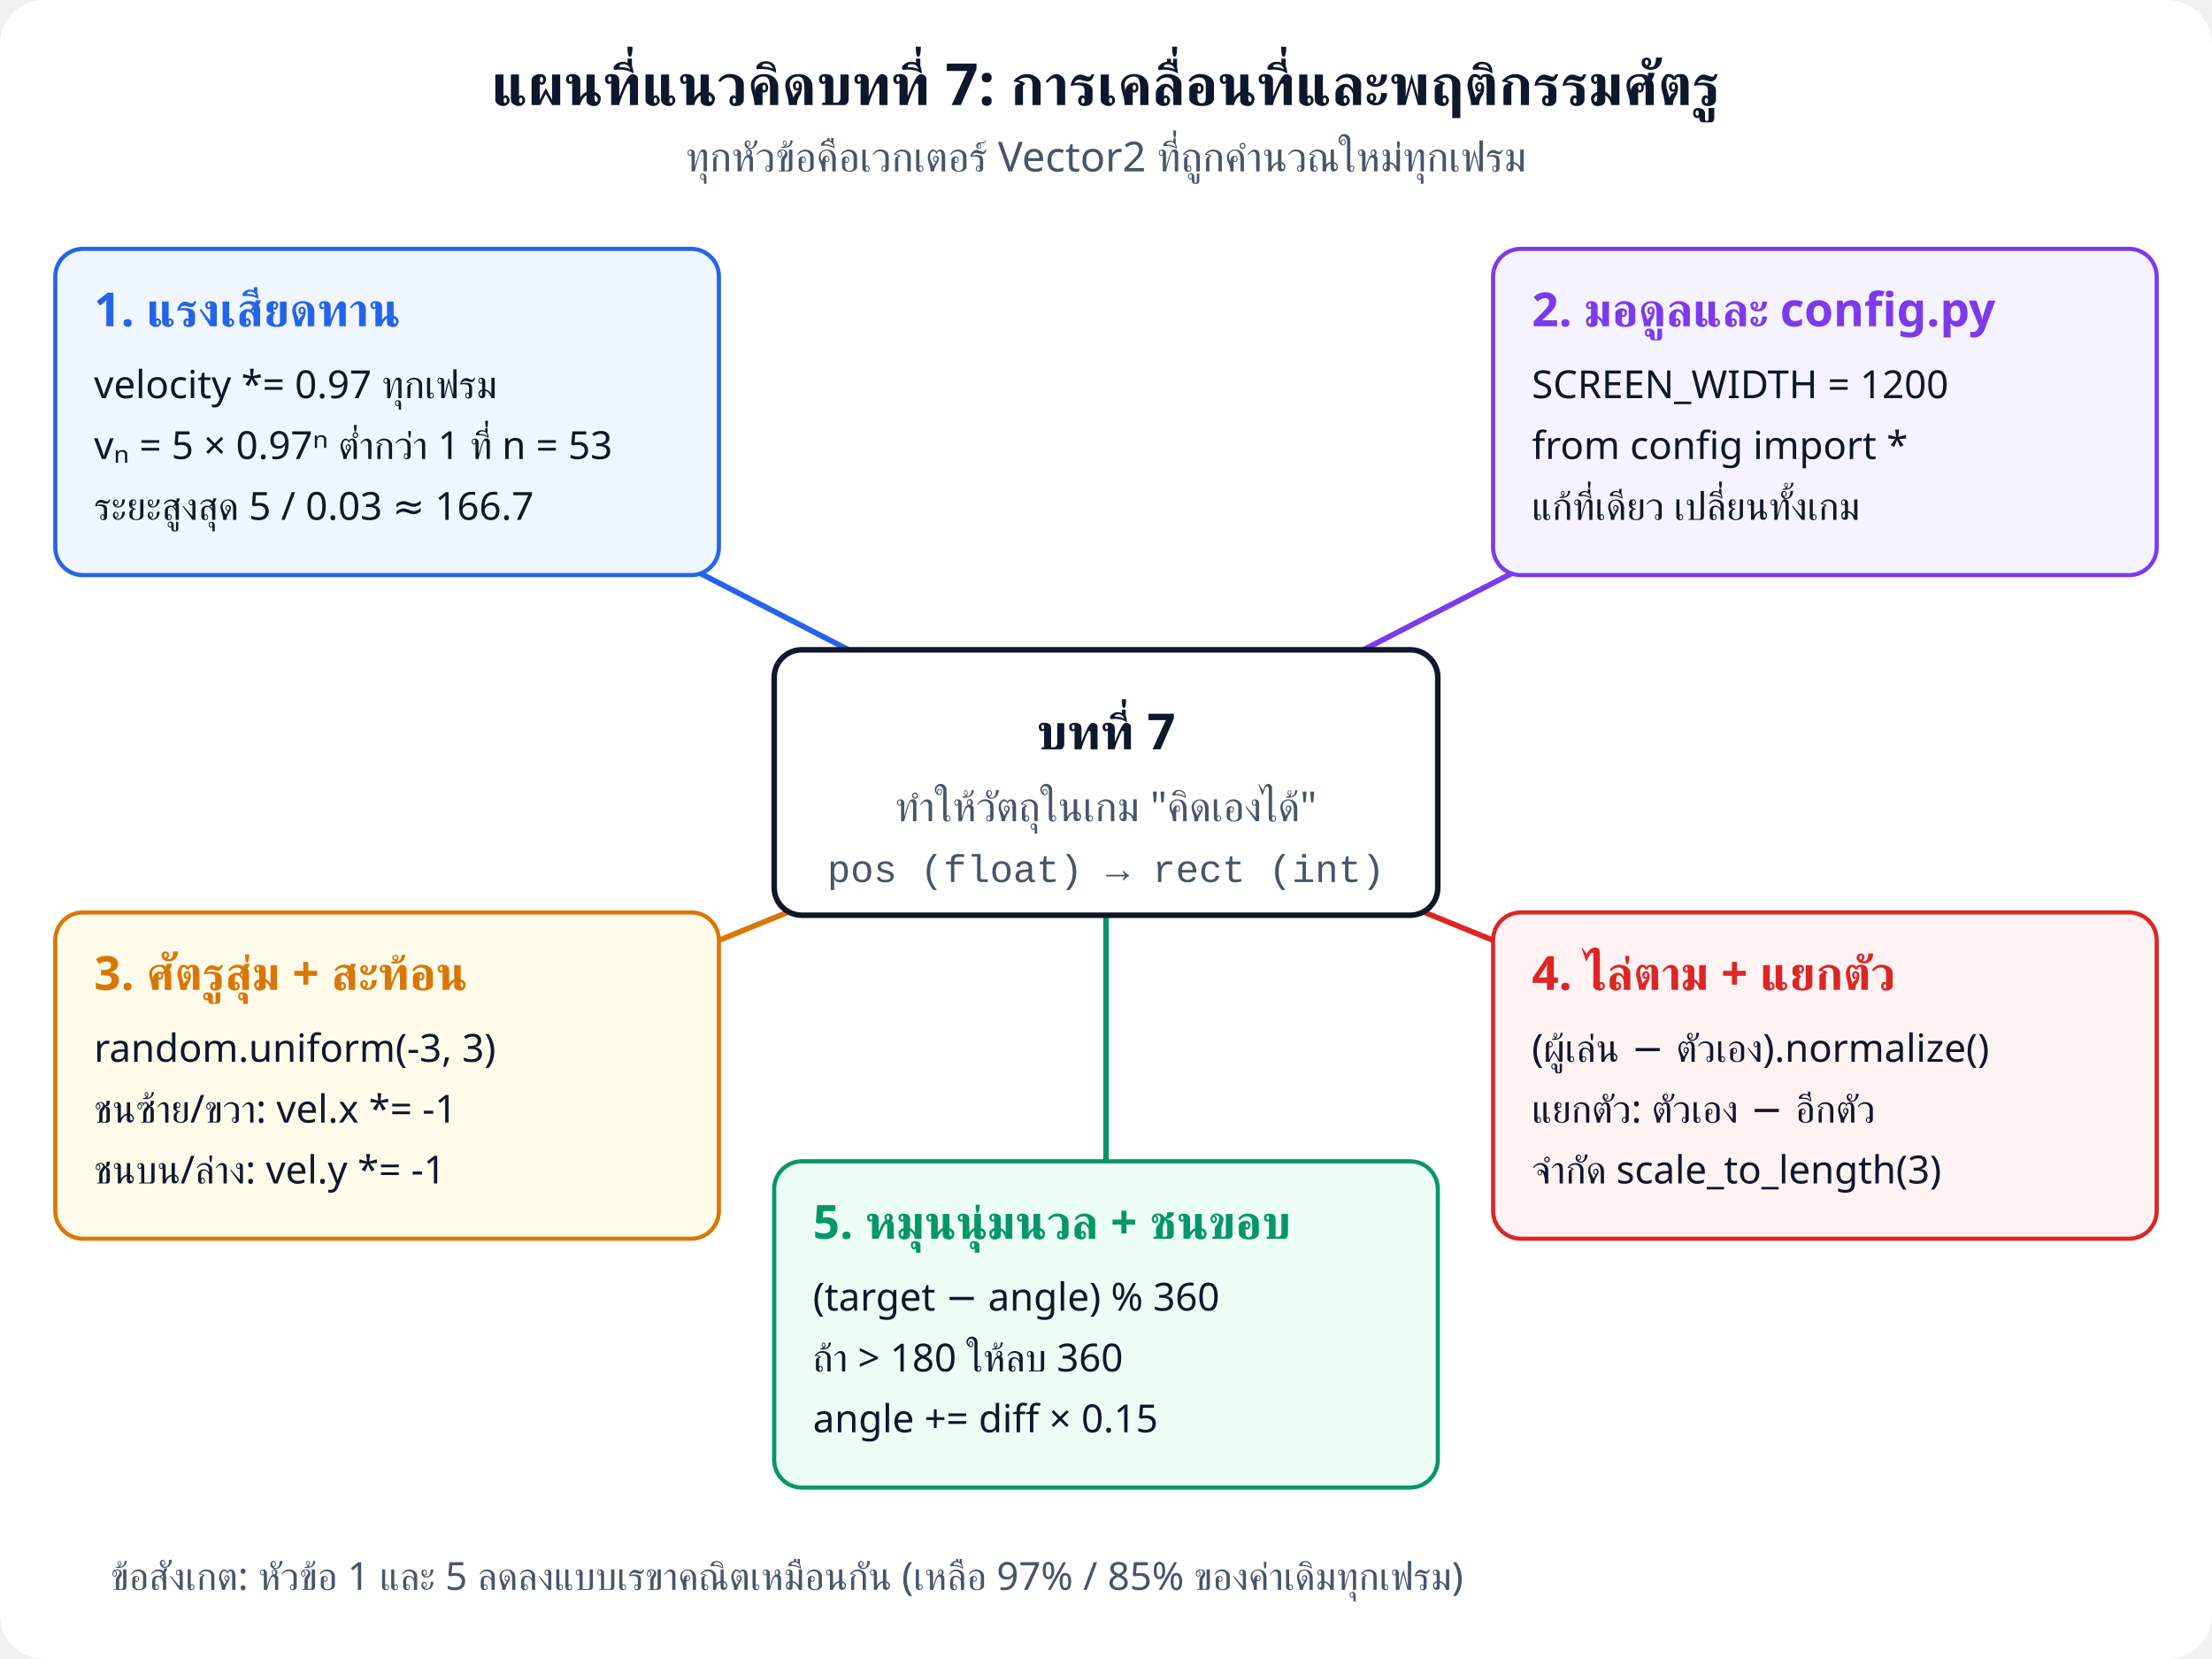
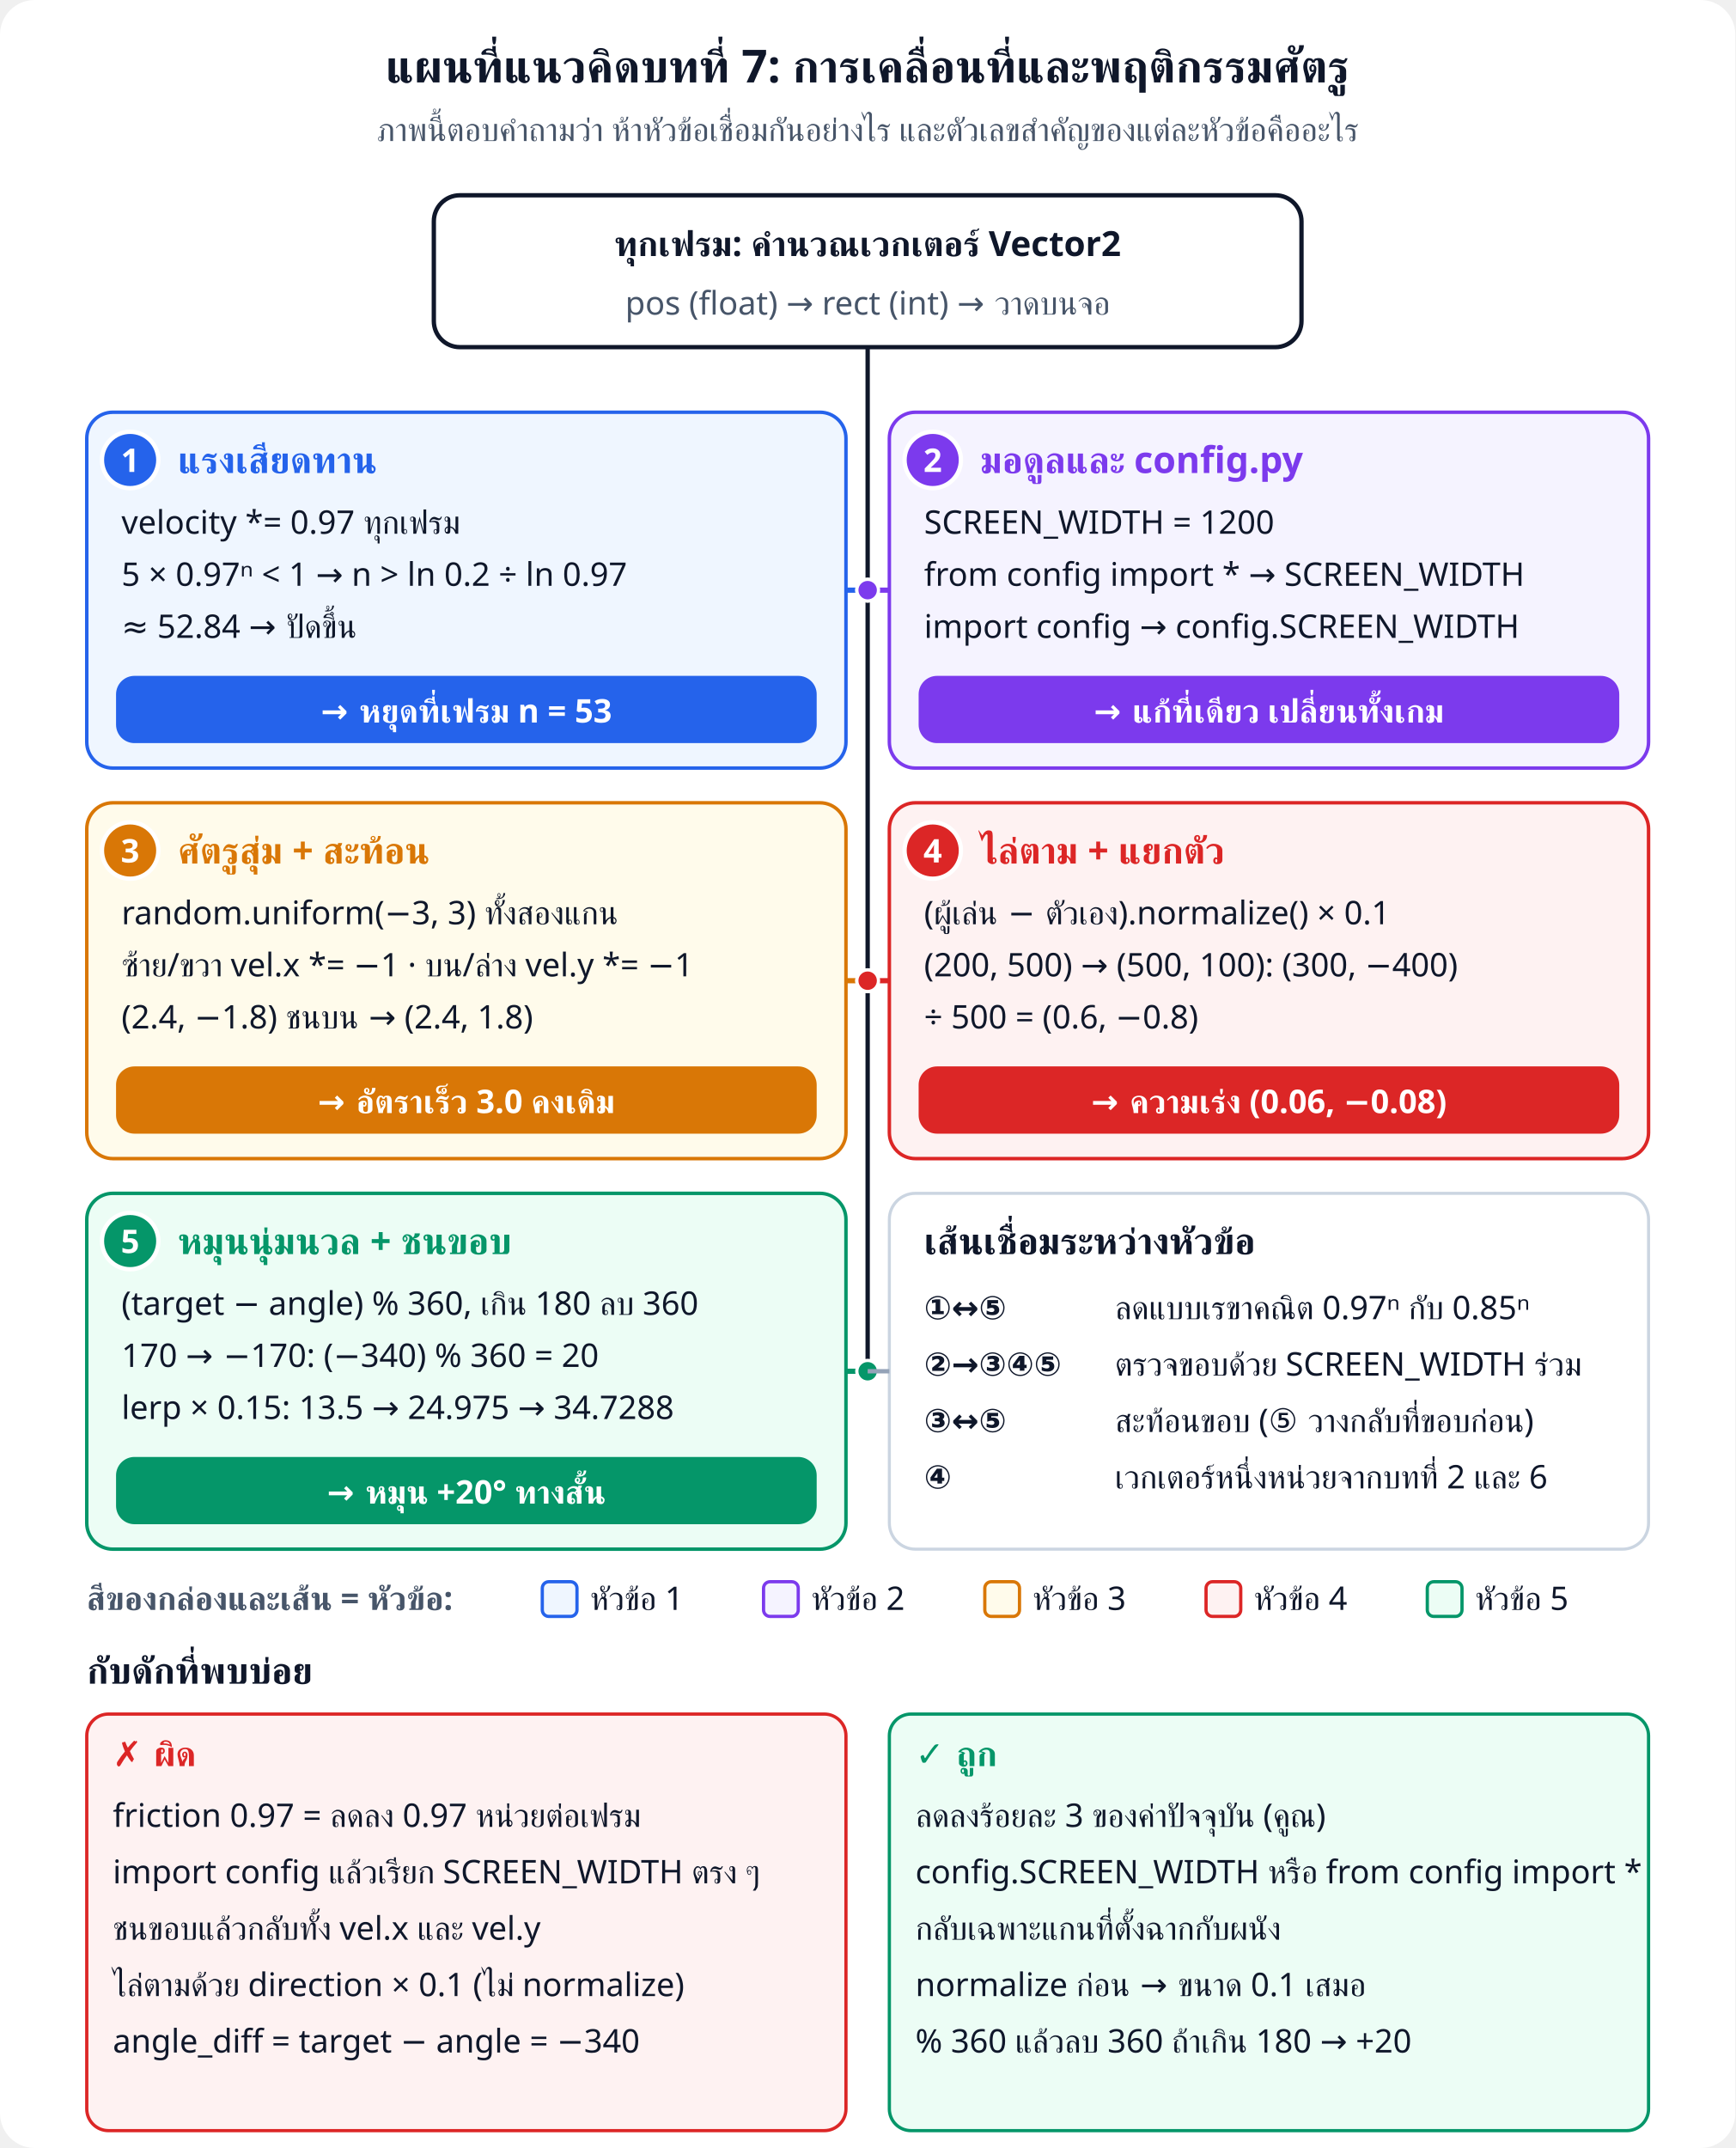
- <svg xmlns="http://www.w3.org/2000/svg" viewBox="0 0 800 600" width="800" height="600" font-family="Sarabun, Tahoma, 'Segoe UI', sans-serif">
+ <svg xmlns="http://www.w3.org/2000/svg" viewBox="0 0 800 990" width="800" height="990" font-family="Sarabun, Tahoma, 'Segoe UI', sans-serif" role="img" aria-label="แผนที่แนวคิดบทที่ 7 เชื่อมโยง 5 หัวข้อ แรงเสียดทาน มอดูล config ศัตรูสุ่ม ศัตรูไล่ตาม และการหมุนนุ่มนวล">
  <rect width="100%" height="100%" rx="16" fill="#ffffff" />
  <defs>
-     <marker id="a_2563eb" viewBox="0 0 10 10" refX="9" refY="5" markerWidth="7" markerHeight="7" orient="auto-start-reverse" markerUnits="userSpaceOnUse">
+     <marker id="arrB" viewBox="0 0 10 10" refX="9" refY="5" markerUnits="userSpaceOnUse" markerWidth="12" markerHeight="12" orient="auto-start-reverse">
      <path d="M0,0 L10,5 L0,10 z" fill="#2563eb" />
    </marker>
-     <marker id="a_059669" viewBox="0 0 10 10" refX="9" refY="5" markerWidth="7" markerHeight="7" orient="auto-start-reverse" markerUnits="userSpaceOnUse">
+     <marker id="arrG" viewBox="0 0 10 10" refX="9" refY="5" markerUnits="userSpaceOnUse" markerWidth="12" markerHeight="12" orient="auto-start-reverse">
      <path d="M0,0 L10,5 L0,10 z" fill="#059669" />
    </marker>
-     <marker id="a_d97706" viewBox="0 0 10 10" refX="9" refY="5" markerWidth="7" markerHeight="7" orient="auto-start-reverse" markerUnits="userSpaceOnUse">
+     <marker id="arrO" viewBox="0 0 10 10" refX="9" refY="5" markerUnits="userSpaceOnUse" markerWidth="12" markerHeight="12" orient="auto-start-reverse">
      <path d="M0,0 L10,5 L0,10 z" fill="#d97706" />
    </marker>
-     <marker id="a_dc2626" viewBox="0 0 10 10" refX="9" refY="5" markerWidth="7" markerHeight="7" orient="auto-start-reverse" markerUnits="userSpaceOnUse">
+     <marker id="arrR" viewBox="0 0 10 10" refX="9" refY="5" markerUnits="userSpaceOnUse" markerWidth="12" markerHeight="12" orient="auto-start-reverse">
      <path d="M0,0 L10,5 L0,10 z" fill="#dc2626" />
    </marker>
-     <marker id="a_7c3aed" viewBox="0 0 10 10" refX="9" refY="5" markerWidth="7" markerHeight="7" orient="auto-start-reverse" markerUnits="userSpaceOnUse">
+     <marker id="arrP" viewBox="0 0 10 10" refX="9" refY="5" markerUnits="userSpaceOnUse" markerWidth="12" markerHeight="12" orient="auto-start-reverse">
      <path d="M0,0 L10,5 L0,10 z" fill="#7c3aed" />
    </marker>
-     <marker id="a_475569" viewBox="0 0 10 10" refX="9" refY="5" markerWidth="7" markerHeight="7" orient="auto-start-reverse" markerUnits="userSpaceOnUse">
+     <marker id="arrS" viewBox="0 0 10 10" refX="9" refY="5" markerUnits="userSpaceOnUse" markerWidth="12" markerHeight="12" orient="auto-start-reverse">
      <path d="M0,0 L10,5 L0,10 z" fill="#475569" />
-     </marker>
-     <marker id="a_0f172a" viewBox="0 0 10 10" refX="9" refY="5" markerWidth="7" markerHeight="7" orient="auto-start-reverse" markerUnits="userSpaceOnUse">
-       <path d="M0,0 L10,5 L0,10 z" fill="#0f172a" />
    </marker>
  </defs>
  <text x="400" y="38" font-size="21" fill="#0f172a" text-anchor="middle" font-weight="bold">แผนที่แนวคิดบทที่ 7: การเคลื่อนที่และพฤติกรรมศัตรู</text>
-   <text x="400" y="62" font-size="15" fill="#475569" text-anchor="middle" font-weight="normal">ทุกหัวข้อคือเวกเตอร์ Vector2 ที่ถูกคำนวณใหม่ทุกเฟรม</text>
-   <line x1="400" y1="283" x2="140" y2="149" stroke="#2563eb" stroke-width="2" />
-   <line x1="400" y1="283" x2="660" y2="149" stroke="#7c3aed" stroke-width="2" />
-   <line x1="400" y1="283" x2="140" y2="389" stroke="#d97706" stroke-width="2" />
-   <line x1="400" y1="283" x2="660" y2="389" stroke="#dc2626" stroke-width="2" />
-   <line x1="400" y1="283" x2="400" y2="479" stroke="#059669" stroke-width="2" />
-   <rect x="280" y="235" width="240" height="96" rx="10" fill="#ffffff" stroke="#0f172a" stroke-width="2" />
-   <text x="400" y="271" font-size="18" fill="#0f172a" text-anchor="middle" font-weight="bold">บทที่ 7</text>
-   <text x="400" y="297" font-size="15" fill="#475569" text-anchor="middle" font-weight="normal">ทำให้วัตถุในเกม "คิดเองได้"</text>
-   <text x="400" y="319" font-size="14" fill="#475569" text-anchor="middle" font-weight="normal" font-family="Consolas, 'Courier New', monospace">pos (float) → rect (int)</text>
-   <rect x="20" y="90" width="240" height="118" rx="10" fill="#eff6ff" stroke="#2563eb" stroke-width="1.5" />
-   <text x="34" y="118" font-size="17" fill="#2563eb" text-anchor="start" font-weight="bold">1. แรงเสียดทาน</text>
-   <text x="34" y="144" font-size="14" fill="#0f172a" text-anchor="start" font-weight="normal">velocity *= 0.97 ทุกเฟรม</text>
-   <text x="34" y="166" font-size="14" fill="#0f172a" text-anchor="start" font-weight="normal">vₙ = 5 × 0.97ⁿ  ต่ำกว่า 1 ที่ n = 53</text>
-   <text x="34" y="188" font-size="14" fill="#0f172a" text-anchor="start" font-weight="normal">ระยะสูงสุด 5 / 0.03 ≈ 166.7</text>
-   <rect x="540" y="90" width="240" height="118" rx="10" fill="#f5f3ff" stroke="#7c3aed" stroke-width="1.5" />
-   <text x="554" y="118" font-size="17" fill="#7c3aed" text-anchor="start" font-weight="bold">2. มอดูลและ config.py</text>
-   <text x="554" y="144" font-size="14" fill="#0f172a" text-anchor="start" font-weight="normal">SCREEN_WIDTH = 1200</text>
-   <text x="554" y="166" font-size="14" fill="#0f172a" text-anchor="start" font-weight="normal">from config import *</text>
-   <text x="554" y="188" font-size="14" fill="#0f172a" text-anchor="start" font-weight="normal">แก้ที่เดียว เปลี่ยนทั้งเกม</text>
-   <rect x="20" y="330" width="240" height="118" rx="10" fill="#fffbeb" stroke="#d97706" stroke-width="1.5" />
-   <text x="34" y="358" font-size="17" fill="#d97706" text-anchor="start" font-weight="bold">3. ศัตรูสุ่ม + สะท้อน</text>
-   <text x="34" y="384" font-size="14" fill="#0f172a" text-anchor="start" font-weight="normal">random.uniform(-3, 3)</text>
-   <text x="34" y="406" font-size="14" fill="#0f172a" text-anchor="start" font-weight="normal">ชนซ้าย/ขวา: vel.x *= -1</text>
-   <text x="34" y="428" font-size="14" fill="#0f172a" text-anchor="start" font-weight="normal">ชนบน/ล่าง: vel.y *= -1</text>
-   <rect x="540" y="330" width="240" height="118" rx="10" fill="#fef2f2" stroke="#dc2626" stroke-width="1.5" />
-   <text x="554" y="358" font-size="17" fill="#dc2626" text-anchor="start" font-weight="bold">4. ไล่ตาม + แยกตัว</text>
-   <text x="554" y="384" font-size="14" fill="#0f172a" text-anchor="start" font-weight="normal">(ผู้เล่น − ตัวเอง).normalize()</text>
-   <text x="554" y="406" font-size="14" fill="#0f172a" text-anchor="start" font-weight="normal">แยกตัว: ตัวเอง − อีกตัว</text>
-   <text x="554" y="428" font-size="14" fill="#0f172a" text-anchor="start" font-weight="normal">จำกัด scale_to_length(3)</text>
-   <rect x="280" y="420" width="240" height="118" rx="10" fill="#ecfdf5" stroke="#059669" stroke-width="1.5" />
-   <text x="294" y="448" font-size="17" fill="#059669" text-anchor="start" font-weight="bold">5. หมุนนุ่มนวล + ชนขอบ</text>
-   <text x="294" y="474" font-size="14" fill="#0f172a" text-anchor="start" font-weight="normal">(target − angle) % 360</text>
-   <text x="294" y="496" font-size="14" fill="#0f172a" text-anchor="start" font-weight="normal">ถ้า &gt; 180 ให้ลบ 360</text>
-   <text x="294" y="518" font-size="14" fill="#0f172a" text-anchor="start" font-weight="normal">angle += diff × 0.15</text>
-   <text x="40" y="575" font-size="14" fill="#475569" text-anchor="start" font-weight="normal">ข้อสังเกต: หัวข้อ 1 และ 5 ลดลงแบบเรขาคณิตเหมือนกัน (เหลือ 97% / 85% ของค่าเดิมทุกเฟรม)</text>
+   <text x="400" y="65" font-size="15" fill="#475569" text-anchor="middle">ภาพนี้ตอบคำถามว่า ห้าหัวข้อเชื่อมกันอย่างไร และตัวเลขสำคัญของแต่ละหัวข้อคืออะไร</text>
+   <rect x="200" y="90" width="400" height="70" rx="12" fill="#ffffff" stroke="#0f172a" stroke-width="2" />
+   <text x="400" y="118" font-size="16" fill="#0f172a" text-anchor="middle" font-weight="bold">ทุกเฟรม: คำนวณเวกเตอร์ Vector2</text>
+   <text x="400" y="145" font-size="15" fill="#475569" text-anchor="middle">pos (float) → rect (int) → วาดบนจอ</text>
+   <line x1="400" y1="160" x2="400" y2="632" stroke="#0f172a" stroke-width="2" />
+   <rect x="40" y="190" width="350" height="164" rx="12" fill="#eff6ff" stroke="#2563eb" stroke-width="1.6" />
+   <circle cx="60" cy="212" r="13" fill="#2563eb" stroke="#ffffff" stroke-width="2" />
+   <text x="60" y="217.5" font-size="15" fill="#ffffff" text-anchor="middle" font-weight="bold">1</text>
+   <text x="82" y="218" font-size="17" fill="#2563eb" text-anchor="start" font-weight="bold">แรงเสียดทาน</text>
+   <text x="56" y="246" font-size="15" fill="#0f172a" text-anchor="start">velocity *= 0.97 ทุกเฟรม</text>
+   <text x="56" y="270" font-size="15" fill="#0f172a" text-anchor="start">5 × 0.97ⁿ &lt; 1 → n &gt; ln 0.2 ÷ ln 0.97</text>
+   <text x="56" y="294" font-size="15" fill="#0f172a" text-anchor="start">≈ 52.84 → ปัดขึ้น</text>
+   <rect x="54" y="312" width="322" height="30" rx="8" fill="#2563eb" stroke="#2563eb" stroke-width="1" />
+   <text x="215" y="333" font-size="15" fill="#ffffff" text-anchor="middle" font-weight="bold">→ หยุดที่เฟรม n = 53</text>
+   <line x1="390" y1="272" x2="400" y2="272" stroke="#2563eb" stroke-width="2.4" />
+   <circle cx="400.00" cy="272.00" r="5" fill="#2563eb" stroke="#ffffff" stroke-width="1.5" />
+   <rect x="410" y="190" width="350" height="164" rx="12" fill="#f5f3ff" stroke="#7c3aed" stroke-width="1.6" />
+   <circle cx="430" cy="212" r="13" fill="#7c3aed" stroke="#ffffff" stroke-width="2" />
+   <text x="430" y="217.5" font-size="15" fill="#ffffff" text-anchor="middle" font-weight="bold">2</text>
+   <text x="452" y="218" font-size="17" fill="#7c3aed" text-anchor="start" font-weight="bold">มอดูลและ config.py</text>
+   <text x="426" y="246" font-size="15" fill="#0f172a" text-anchor="start">SCREEN_WIDTH = 1200</text>
+   <text x="426" y="270" font-size="15" fill="#0f172a" text-anchor="start">from config import * → SCREEN_WIDTH</text>
+   <text x="426" y="294" font-size="15" fill="#0f172a" text-anchor="start">import config → config.SCREEN_WIDTH</text>
+   <rect x="424" y="312" width="322" height="30" rx="8" fill="#7c3aed" stroke="#7c3aed" stroke-width="1" />
+   <text x="585" y="333" font-size="15" fill="#ffffff" text-anchor="middle" font-weight="bold">→ แก้ที่เดียว เปลี่ยนทั้งเกม</text>
+   <line x1="410" y1="272" x2="400" y2="272" stroke="#7c3aed" stroke-width="2.4" />
+   <circle cx="400.00" cy="272.00" r="5" fill="#7c3aed" stroke="#ffffff" stroke-width="1.5" />
+   <rect x="40" y="370" width="350" height="164" rx="12" fill="#fffbeb" stroke="#d97706" stroke-width="1.6" />
+   <circle cx="60" cy="392" r="13" fill="#d97706" stroke="#ffffff" stroke-width="2" />
+   <text x="60" y="397.5" font-size="15" fill="#ffffff" text-anchor="middle" font-weight="bold">3</text>
+   <text x="82" y="398" font-size="17" fill="#d97706" text-anchor="start" font-weight="bold">ศัตรูสุ่ม + สะท้อน</text>
+   <text x="56" y="426" font-size="15" fill="#0f172a" text-anchor="start">random.uniform(−3, 3) ทั้งสองแกน</text>
+   <text x="56" y="450" font-size="15" fill="#0f172a" text-anchor="start">ซ้าย/ขวา vel.x *= −1 · บน/ล่าง vel.y *= −1</text>
+   <text x="56" y="474" font-size="15" fill="#0f172a" text-anchor="start">(2.4, −1.8) ชนบน → (2.4, 1.8)</text>
+   <rect x="54" y="492" width="322" height="30" rx="8" fill="#d97706" stroke="#d97706" stroke-width="1" />
+   <text x="215" y="513" font-size="15" fill="#ffffff" text-anchor="middle" font-weight="bold">→ อัตราเร็ว 3.0 คงเดิม</text>
+   <line x1="390" y1="452" x2="400" y2="452" stroke="#d97706" stroke-width="2.4" />
+   <circle cx="400.00" cy="452.00" r="5" fill="#d97706" stroke="#ffffff" stroke-width="1.5" />
+   <rect x="410" y="370" width="350" height="164" rx="12" fill="#fef2f2" stroke="#dc2626" stroke-width="1.6" />
+   <circle cx="430" cy="392" r="13" fill="#dc2626" stroke="#ffffff" stroke-width="2" />
+   <text x="430" y="397.5" font-size="15" fill="#ffffff" text-anchor="middle" font-weight="bold">4</text>
+   <text x="452" y="398" font-size="17" fill="#dc2626" text-anchor="start" font-weight="bold">ไล่ตาม + แยกตัว</text>
+   <text x="426" y="426" font-size="15" fill="#0f172a" text-anchor="start">(ผู้เล่น − ตัวเอง).normalize() × 0.1</text>
+   <text x="426" y="450" font-size="15" fill="#0f172a" text-anchor="start">(200, 500) → (500, 100): (300, −400)</text>
+   <text x="426" y="474" font-size="15" fill="#0f172a" text-anchor="start">÷ 500 = (0.6, −0.8)</text>
+   <rect x="424" y="492" width="322" height="30" rx="8" fill="#dc2626" stroke="#dc2626" stroke-width="1" />
+   <text x="585" y="513" font-size="15" fill="#ffffff" text-anchor="middle" font-weight="bold">→ ความเร่ง (0.06, −0.08)</text>
+   <line x1="410" y1="452" x2="400" y2="452" stroke="#dc2626" stroke-width="2.4" />
+   <circle cx="400.00" cy="452.00" r="5" fill="#dc2626" stroke="#ffffff" stroke-width="1.5" />
+   <rect x="40" y="550" width="350" height="164" rx="12" fill="#ecfdf5" stroke="#059669" stroke-width="1.6" />
+   <circle cx="60" cy="572" r="13" fill="#059669" stroke="#ffffff" stroke-width="2" />
+   <text x="60" y="577.5" font-size="15" fill="#ffffff" text-anchor="middle" font-weight="bold">5</text>
+   <text x="82" y="578" font-size="17" fill="#059669" text-anchor="start" font-weight="bold">หมุนนุ่มนวล + ชนขอบ</text>
+   <text x="56" y="606" font-size="15" fill="#0f172a" text-anchor="start">(target − angle) % 360, เกิน 180 ลบ 360</text>
+   <text x="56" y="630" font-size="15" fill="#0f172a" text-anchor="start">170 → −170: (−340) % 360 = 20</text>
+   <text x="56" y="654" font-size="15" fill="#0f172a" text-anchor="start">lerp × 0.15: 13.5 → 24.975 → 34.7288</text>
+   <rect x="54" y="672" width="322" height="30" rx="8" fill="#059669" stroke="#059669" stroke-width="1" />
+   <text x="215" y="693" font-size="15" fill="#ffffff" text-anchor="middle" font-weight="bold">→ หมุน +20° ทางสั้น</text>
+   <line x1="390" y1="632" x2="400" y2="632" stroke="#059669" stroke-width="2.4" />
+   <circle cx="400.00" cy="632.00" r="5" fill="#059669" stroke="#ffffff" stroke-width="1.5" />
+   <rect x="410" y="550" width="350" height="164" rx="12" fill="#ffffff" stroke="#cbd5e1" stroke-width="1.4" />
+   <text x="426" y="578" font-size="17" fill="#0f172a" text-anchor="start" font-weight="bold">เส้นเชื่อมระหว่างหัวข้อ</text>
+   <text x="426" y="608" font-size="15" fill="#0f172a" text-anchor="start" font-weight="bold">①↔⑤</text>
+   <text x="514" y="608" font-size="15" fill="#0f172a" text-anchor="start">ลดแบบเรขาคณิต 0.97ⁿ กับ 0.85ⁿ</text>
+   <text x="426" y="634" font-size="15" fill="#0f172a" text-anchor="start" font-weight="bold">②→③④⑤</text>
+   <text x="514" y="634" font-size="15" fill="#0f172a" text-anchor="start">ตรวจขอบด้วย SCREEN_WIDTH ร่วม</text>
+   <text x="426" y="660" font-size="15" fill="#0f172a" text-anchor="start" font-weight="bold">③↔⑤</text>
+   <text x="514" y="660" font-size="15" fill="#0f172a" text-anchor="start">สะท้อนขอบ (⑤ วางกลับที่ขอบก่อน)</text>
+   <text x="426" y="686" font-size="15" fill="#0f172a" text-anchor="start" font-weight="bold">④</text>
+   <text x="514" y="686" font-size="15" fill="#0f172a" text-anchor="start">เวกเตอร์หนึ่งหน่วยจากบทที่ 2 และ 6</text>
+   <line x1="400" y1="632" x2="410" y2="632" stroke="#94a3b8" stroke-width="2" />
+   <text x="40" y="742" font-size="15" fill="#475569" text-anchor="start" font-weight="bold">สีของกล่องและเส้น = หัวข้อ:</text>
+   <rect x="250" y="729" width="16" height="16" rx="3" fill="#eff6ff" stroke="#2563eb" stroke-width="1.5" />
+   <text x="272" y="742" font-size="15" fill="#0f172a" text-anchor="start">หัวข้อ 1</text>
+   <rect x="352" y="729" width="16" height="16" rx="3" fill="#f5f3ff" stroke="#7c3aed" stroke-width="1.5" />
+   <text x="374" y="742" font-size="15" fill="#0f172a" text-anchor="start">หัวข้อ 2</text>
+   <rect x="454" y="729" width="16" height="16" rx="3" fill="#fffbeb" stroke="#d97706" stroke-width="1.5" />
+   <text x="476" y="742" font-size="15" fill="#0f172a" text-anchor="start">หัวข้อ 3</text>
+   <rect x="556" y="729" width="16" height="16" rx="3" fill="#fef2f2" stroke="#dc2626" stroke-width="1.5" />
+   <text x="578" y="742" font-size="15" fill="#0f172a" text-anchor="start">หัวข้อ 4</text>
+   <rect x="658" y="729" width="16" height="16" rx="3" fill="#ecfdf5" stroke="#059669" stroke-width="1.5" />
+   <text x="680" y="742" font-size="15" fill="#0f172a" text-anchor="start">หัวข้อ 5</text>
+   <text x="40" y="776" font-size="17" fill="#0f172a" text-anchor="start" font-weight="bold">กับดักที่พบบ่อย</text>
+   <rect x="40" y="790" width="350" height="192" rx="10" fill="#fef2f2" stroke="#dc2626" stroke-width="1.5" />
+   <text x="52" y="814" font-size="16" fill="#dc2626" text-anchor="start" font-weight="bold">✗ ผิด</text>
+   <text x="52" y="842" font-size="15" fill="#0f172a" text-anchor="start">friction 0.97 = ลดลง 0.97 หน่วยต่อเฟรม</text>
+   <text x="52" y="868" font-size="15" fill="#0f172a" text-anchor="start">import config แล้วเรียก SCREEN_WIDTH ตรง ๆ</text>
+   <text x="52" y="894" font-size="15" fill="#0f172a" text-anchor="start">ชนขอบแล้วกลับทั้ง vel.x และ vel.y</text>
+   <text x="52" y="920" font-size="15" fill="#0f172a" text-anchor="start">ไล่ตามด้วย direction × 0.1 (ไม่ normalize)</text>
+   <text x="52" y="946" font-size="15" fill="#0f172a" text-anchor="start">angle_diff = target − angle = −340</text>
+   <rect x="410" y="790" width="350" height="192" rx="10" fill="#ecfdf5" stroke="#059669" stroke-width="1.5" />
+   <text x="422" y="814" font-size="16" fill="#059669" text-anchor="start" font-weight="bold">✓ ถูก</text>
+   <text x="422" y="842" font-size="15" fill="#0f172a" text-anchor="start">ลดลงร้อยละ 3 ของค่าปัจจุบัน (คูณ)</text>
+   <text x="422" y="868" font-size="15" fill="#0f172a" text-anchor="start">config.SCREEN_WIDTH หรือ from config import *</text>
+   <text x="422" y="894" font-size="15" fill="#0f172a" text-anchor="start">กลับเฉพาะแกนที่ตั้งฉากกับผนัง</text>
+   <text x="422" y="920" font-size="15" fill="#0f172a" text-anchor="start">normalize ก่อน → ขนาด 0.1 เสมอ</text>
+   <text x="422" y="946" font-size="15" fill="#0f172a" text-anchor="start">% 360 แล้วลบ 360 ถ้าเกิน 180 → +20</text>
</svg>
